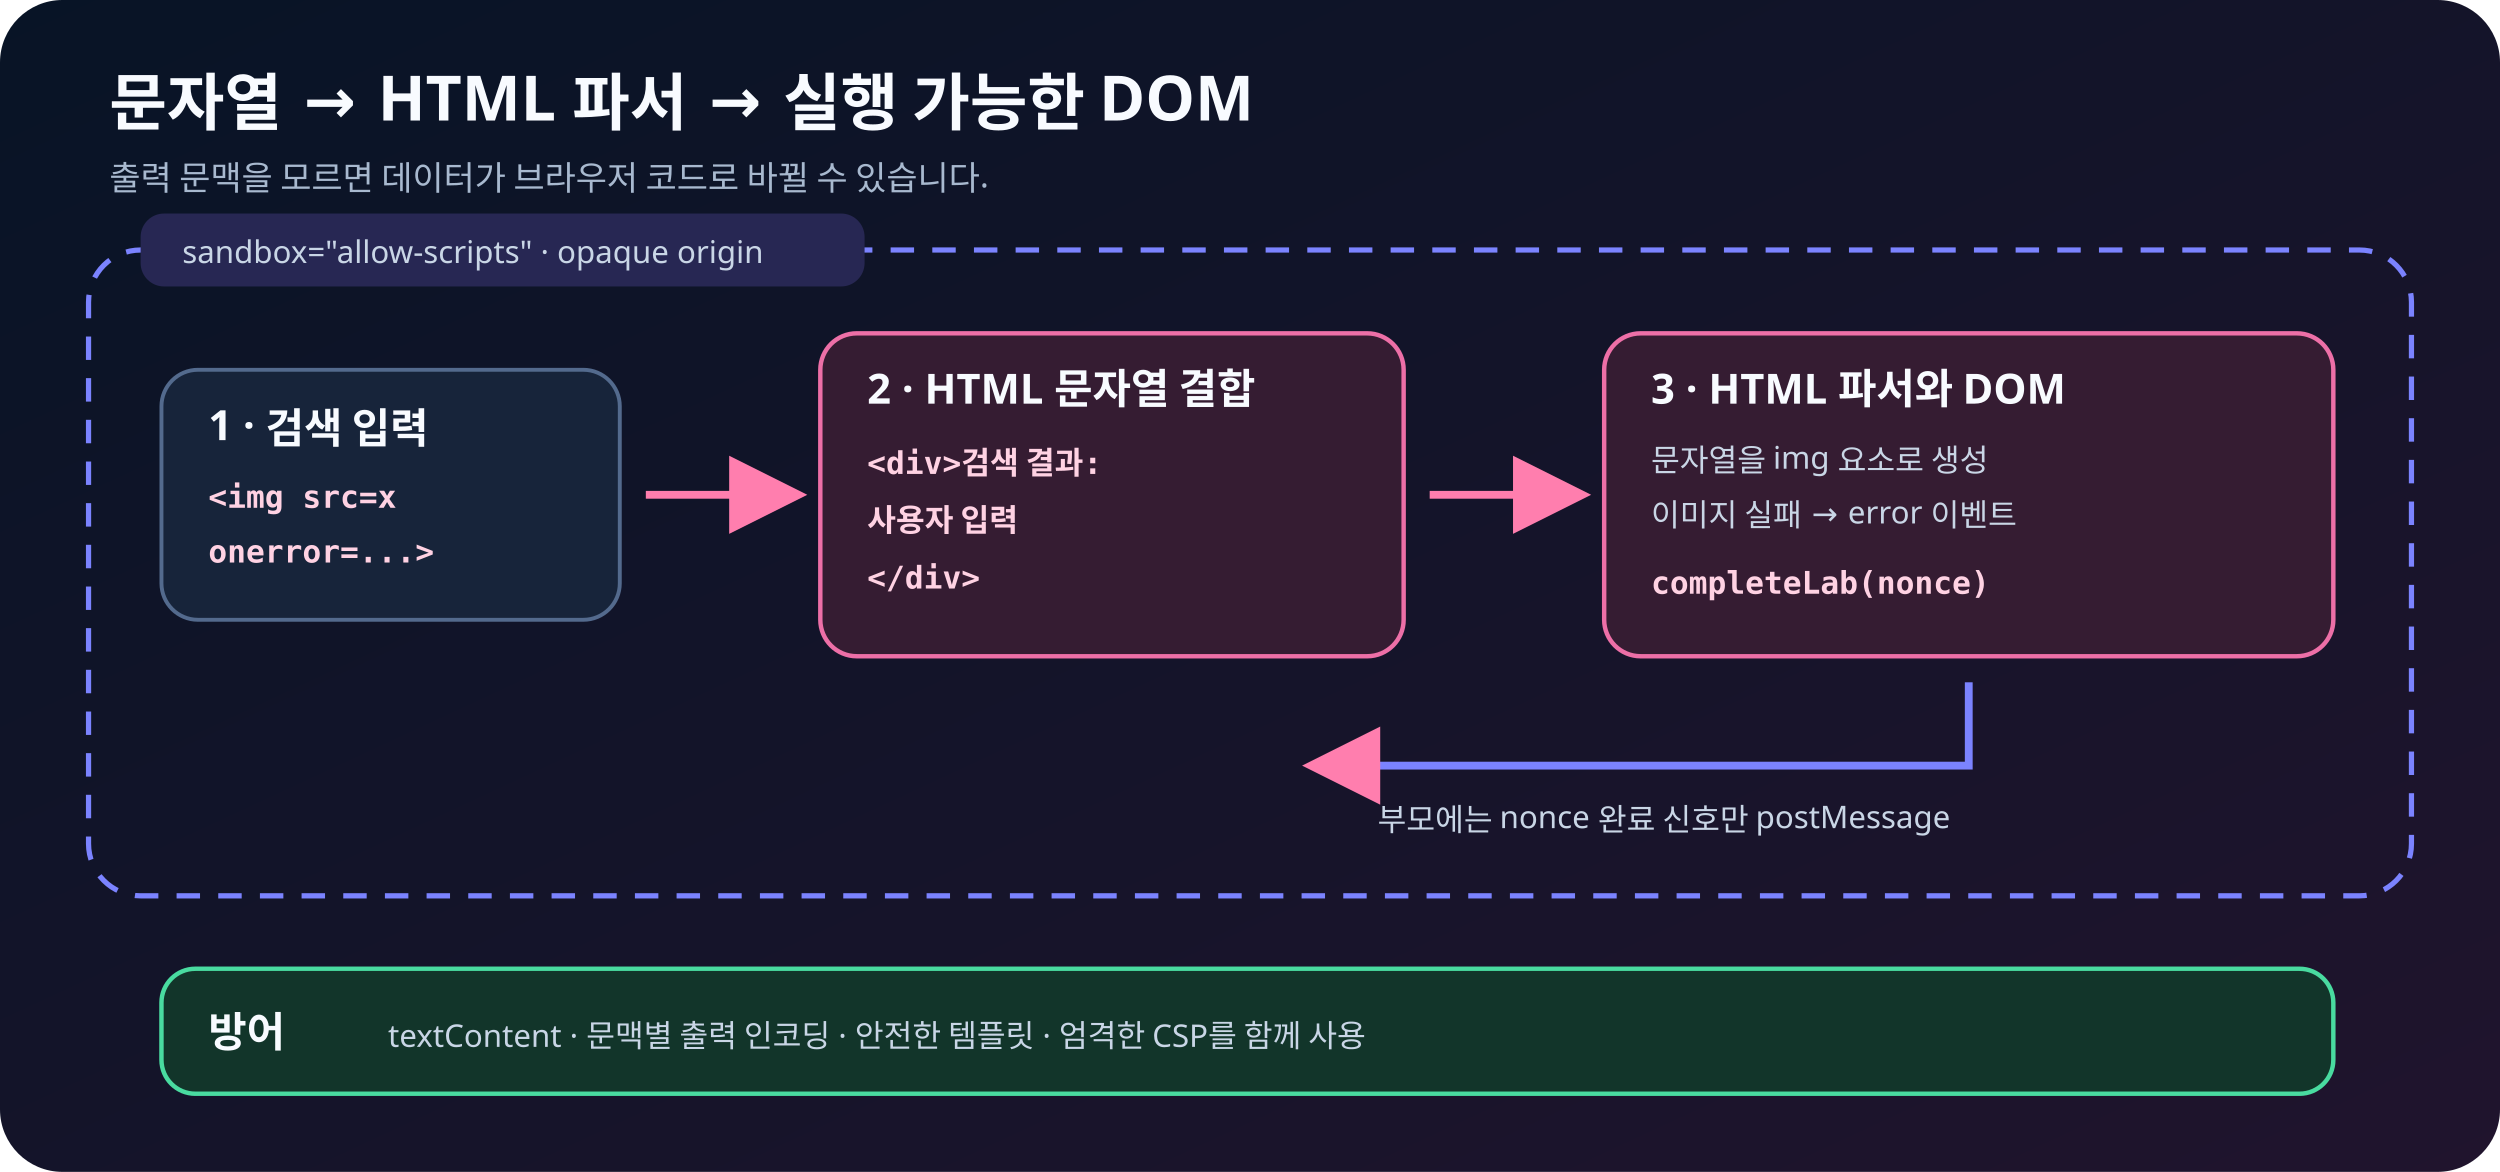
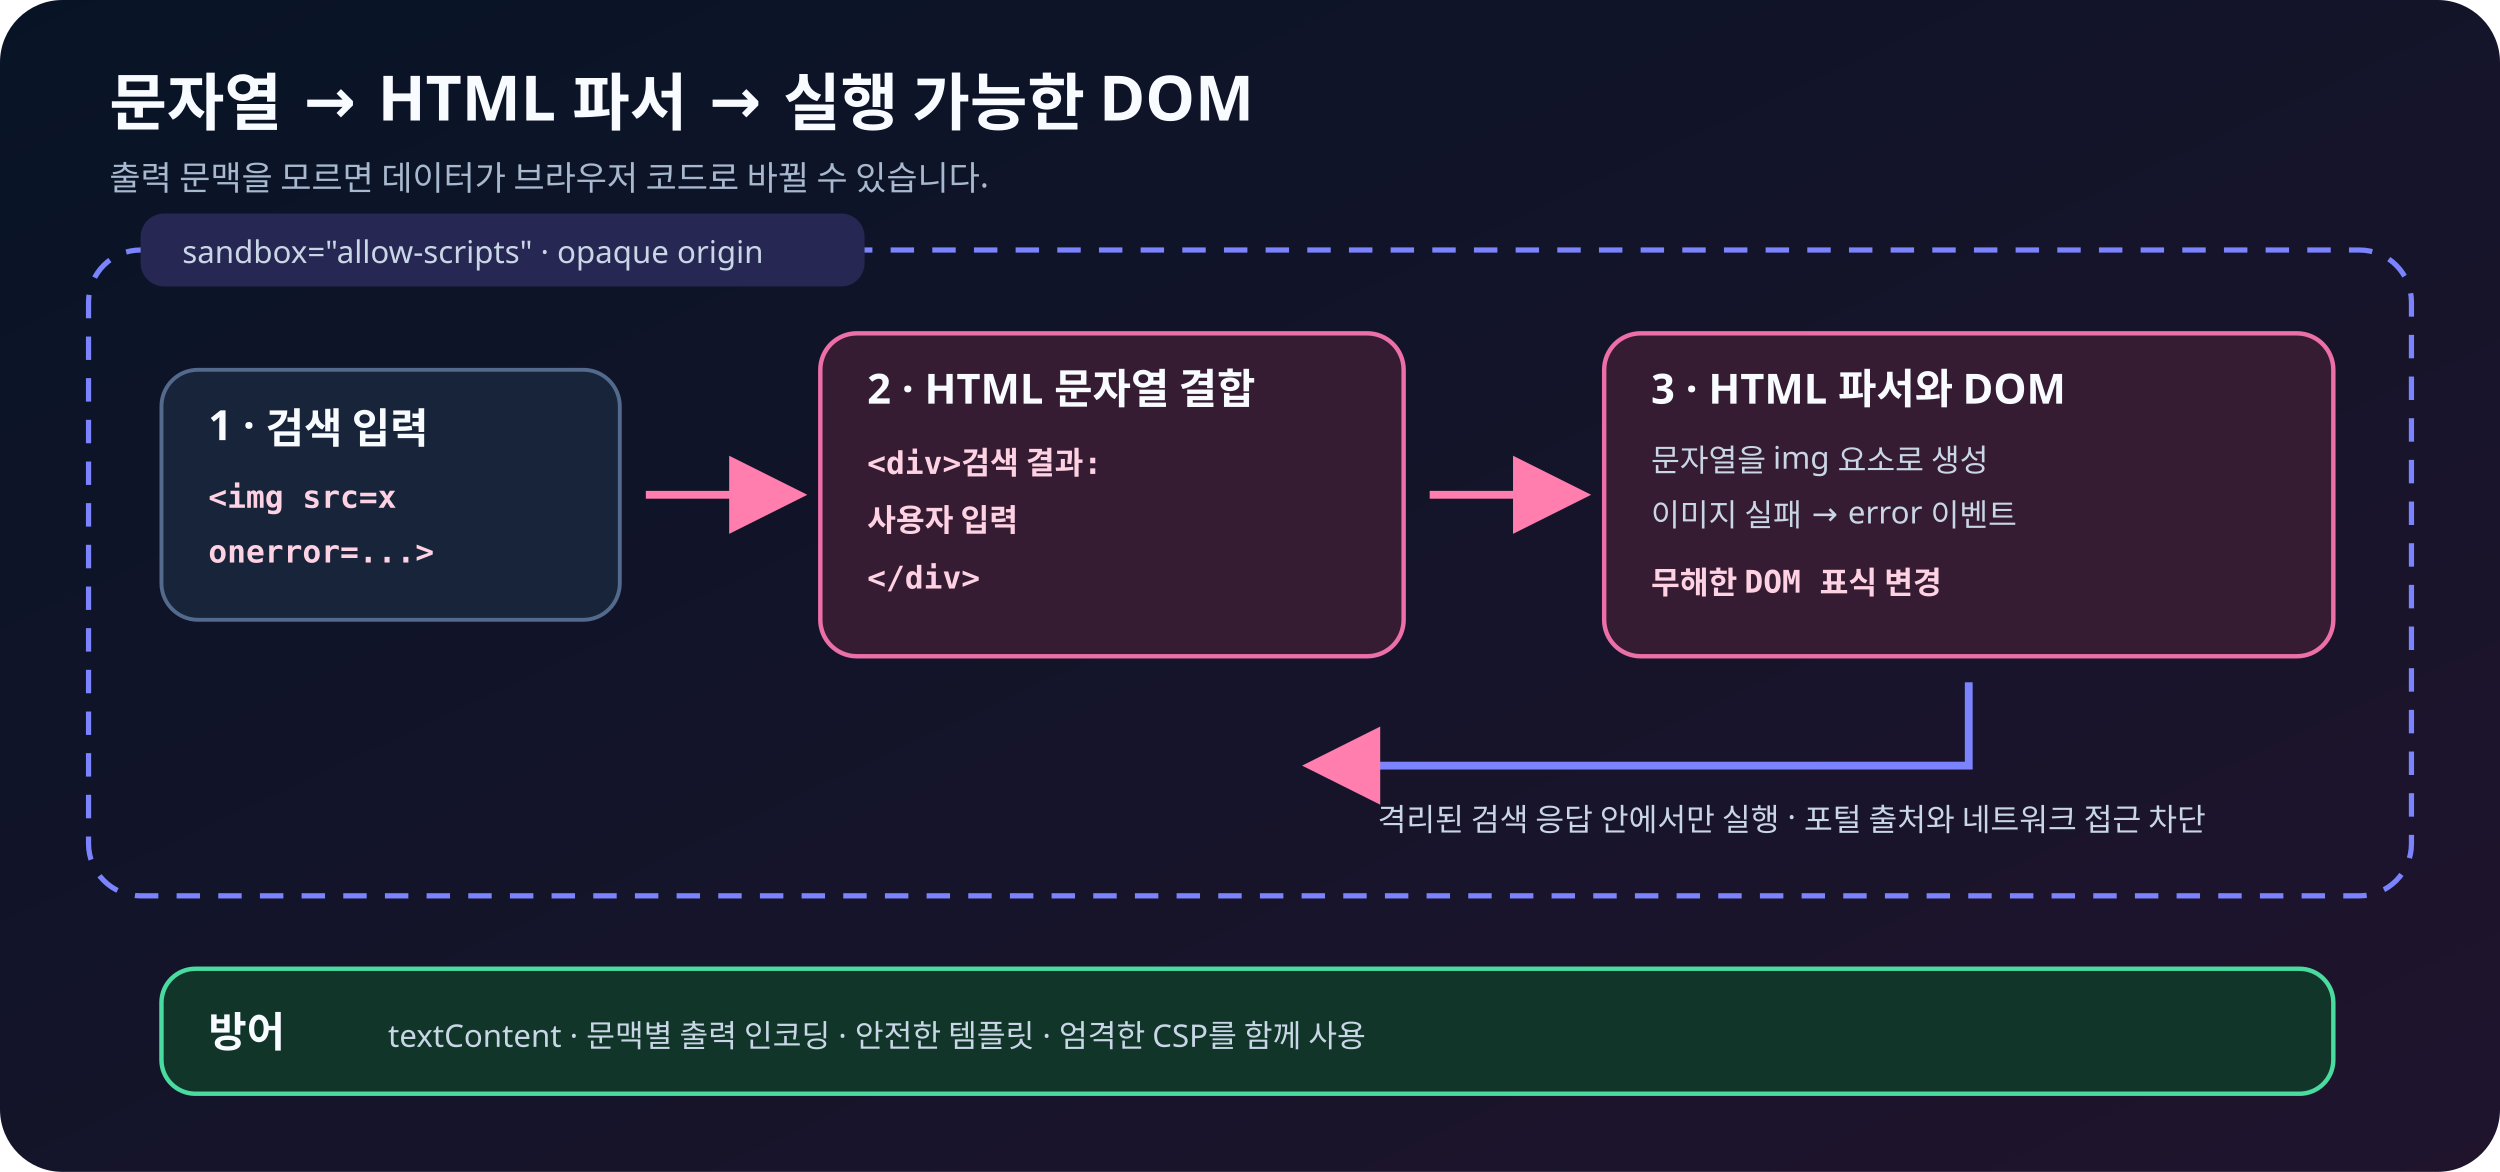
<svg xmlns="http://www.w3.org/2000/svg" width="960" height="450" viewBox="0 0 960 450" role="img" aria-labelledby="title desc">
  <defs>
    <linearGradient id="bg" x1="0" y1="0" x2="1" y2="1">
      <stop stop-color="#081426" />
      <stop offset="1" stop-color="#20142d" />
    </linearGradient>
    <marker id="arrow" markerWidth="10" markerHeight="10" refX="8" refY="5" orient="auto">
      <path d="M0 0L10 5L0 10Z" fill="#ff7eae" />
    </marker>
    <style>
      .title{font:700 24px system-ui,sans-serif;fill:#f8fbff}.sub{font:500 13px system-ui,sans-serif;fill:#a8b9cf}.head{font:700 16px system-ui,sans-serif;fill:#f8fbff}.body{font:500 12px system-ui,sans-serif;fill:#c9d6e6}.mono{font:600 12px ui-monospace,SFMono-Regular,monospace;fill:#ffd2e3}.box{fill:#17243a;stroke:#536a8d;stroke-width:1.5}.danger{fill:#351c32;stroke:#ed6fa7;stroke-width:1.7}.sandbox{fill:none;stroke:#7b83ff;stroke-width:2;stroke-dasharray:9 7}.safe{fill:#12352a;stroke:#49dba0;stroke-width:1.7}
    </style>
  </defs>
  <rect width="960" height="450" rx="24" fill="url(#bg)" />
  <text class="title" x="42" y="48">문자열 → HTML 파서 → 실행 가능한 DOM</text>
  <text class="sub" x="42" y="73">출력 문맥을 모르면 데이터가 브라우저 코드로 바뀔 수 있습니다.</text>
  <rect class="sandbox" x="34" y="96" width="892" height="248" rx="20" />
  <rect x="54" y="82" width="278" height="28" rx="9" fill="#272753" />
  <text class="body" x="70" y="101">sandbox="allow-scripts" · opaque origin</text>
  <rect class="box" x="62" y="142" width="176" height="96" rx="14" />
  <text class="head" x="80" y="169">1 · 검색 입력</text>
  <text class="mono" x="80" y="195">&lt;img src=x</text>
  <text class="mono" x="80" y="216">onerror=...&gt;</text>
  <path d="M248 190H304" stroke="#ff7eae" stroke-width="3" marker-end="url(#arrow)" />
  <rect class="danger" x="315" y="128" width="224" height="124" rx="14" />
  <text class="head" x="333" y="155">2 · HTML 문자열 결합</text>
  <text class="mono" x="333" y="182">&lt;div&gt;검색 결과:</text>
  <text class="mono" x="333" y="204">  사용자 입력</text>
  <text class="mono" x="333" y="226">&lt;/div&gt;</text>
  <path d="M549 190H605" stroke="#ff7eae" stroke-width="3" marker-end="url(#arrow)" />
  <rect class="danger" x="616" y="128" width="280" height="124" rx="14" />
  <text class="head" x="634" y="155">3 · HTML 파서와 DOM</text>
  <text class="body" x="634" y="181">문자열을 img 요소로 생성</text>
  <text class="body" x="634" y="202">이미지 실패 → error 이벤트</text>
-   <text class="mono" x="634" y="228">completeLab(nonce)</text>
+   <text class="mono" x="634" y="228">무해한 DOM 표식 변경</text>
  <path d="M756 262V294H506" fill="none" stroke="#7b83ff" stroke-width="3" marker-end="url(#arrow)" />
-   <text class="body" x="529" y="319">부모에는 nonce 완료 신호만 postMessage</text>
+   <text class="body" x="529" y="319">격리된 검색 응답 안에서만 실행 · 포털 출처와 네트워크 접근 차단</text>
  <rect class="safe" x="62" y="372" width="834" height="48" rx="13" />
  <text class="head" x="80" y="402">방어</text>
  <text class="body" x="149" y="402">textContent · 문맥별 출력 인코딩 · 안전한 템플릿 · 엄격한 CSP를 함께 사용</text>
</svg>
